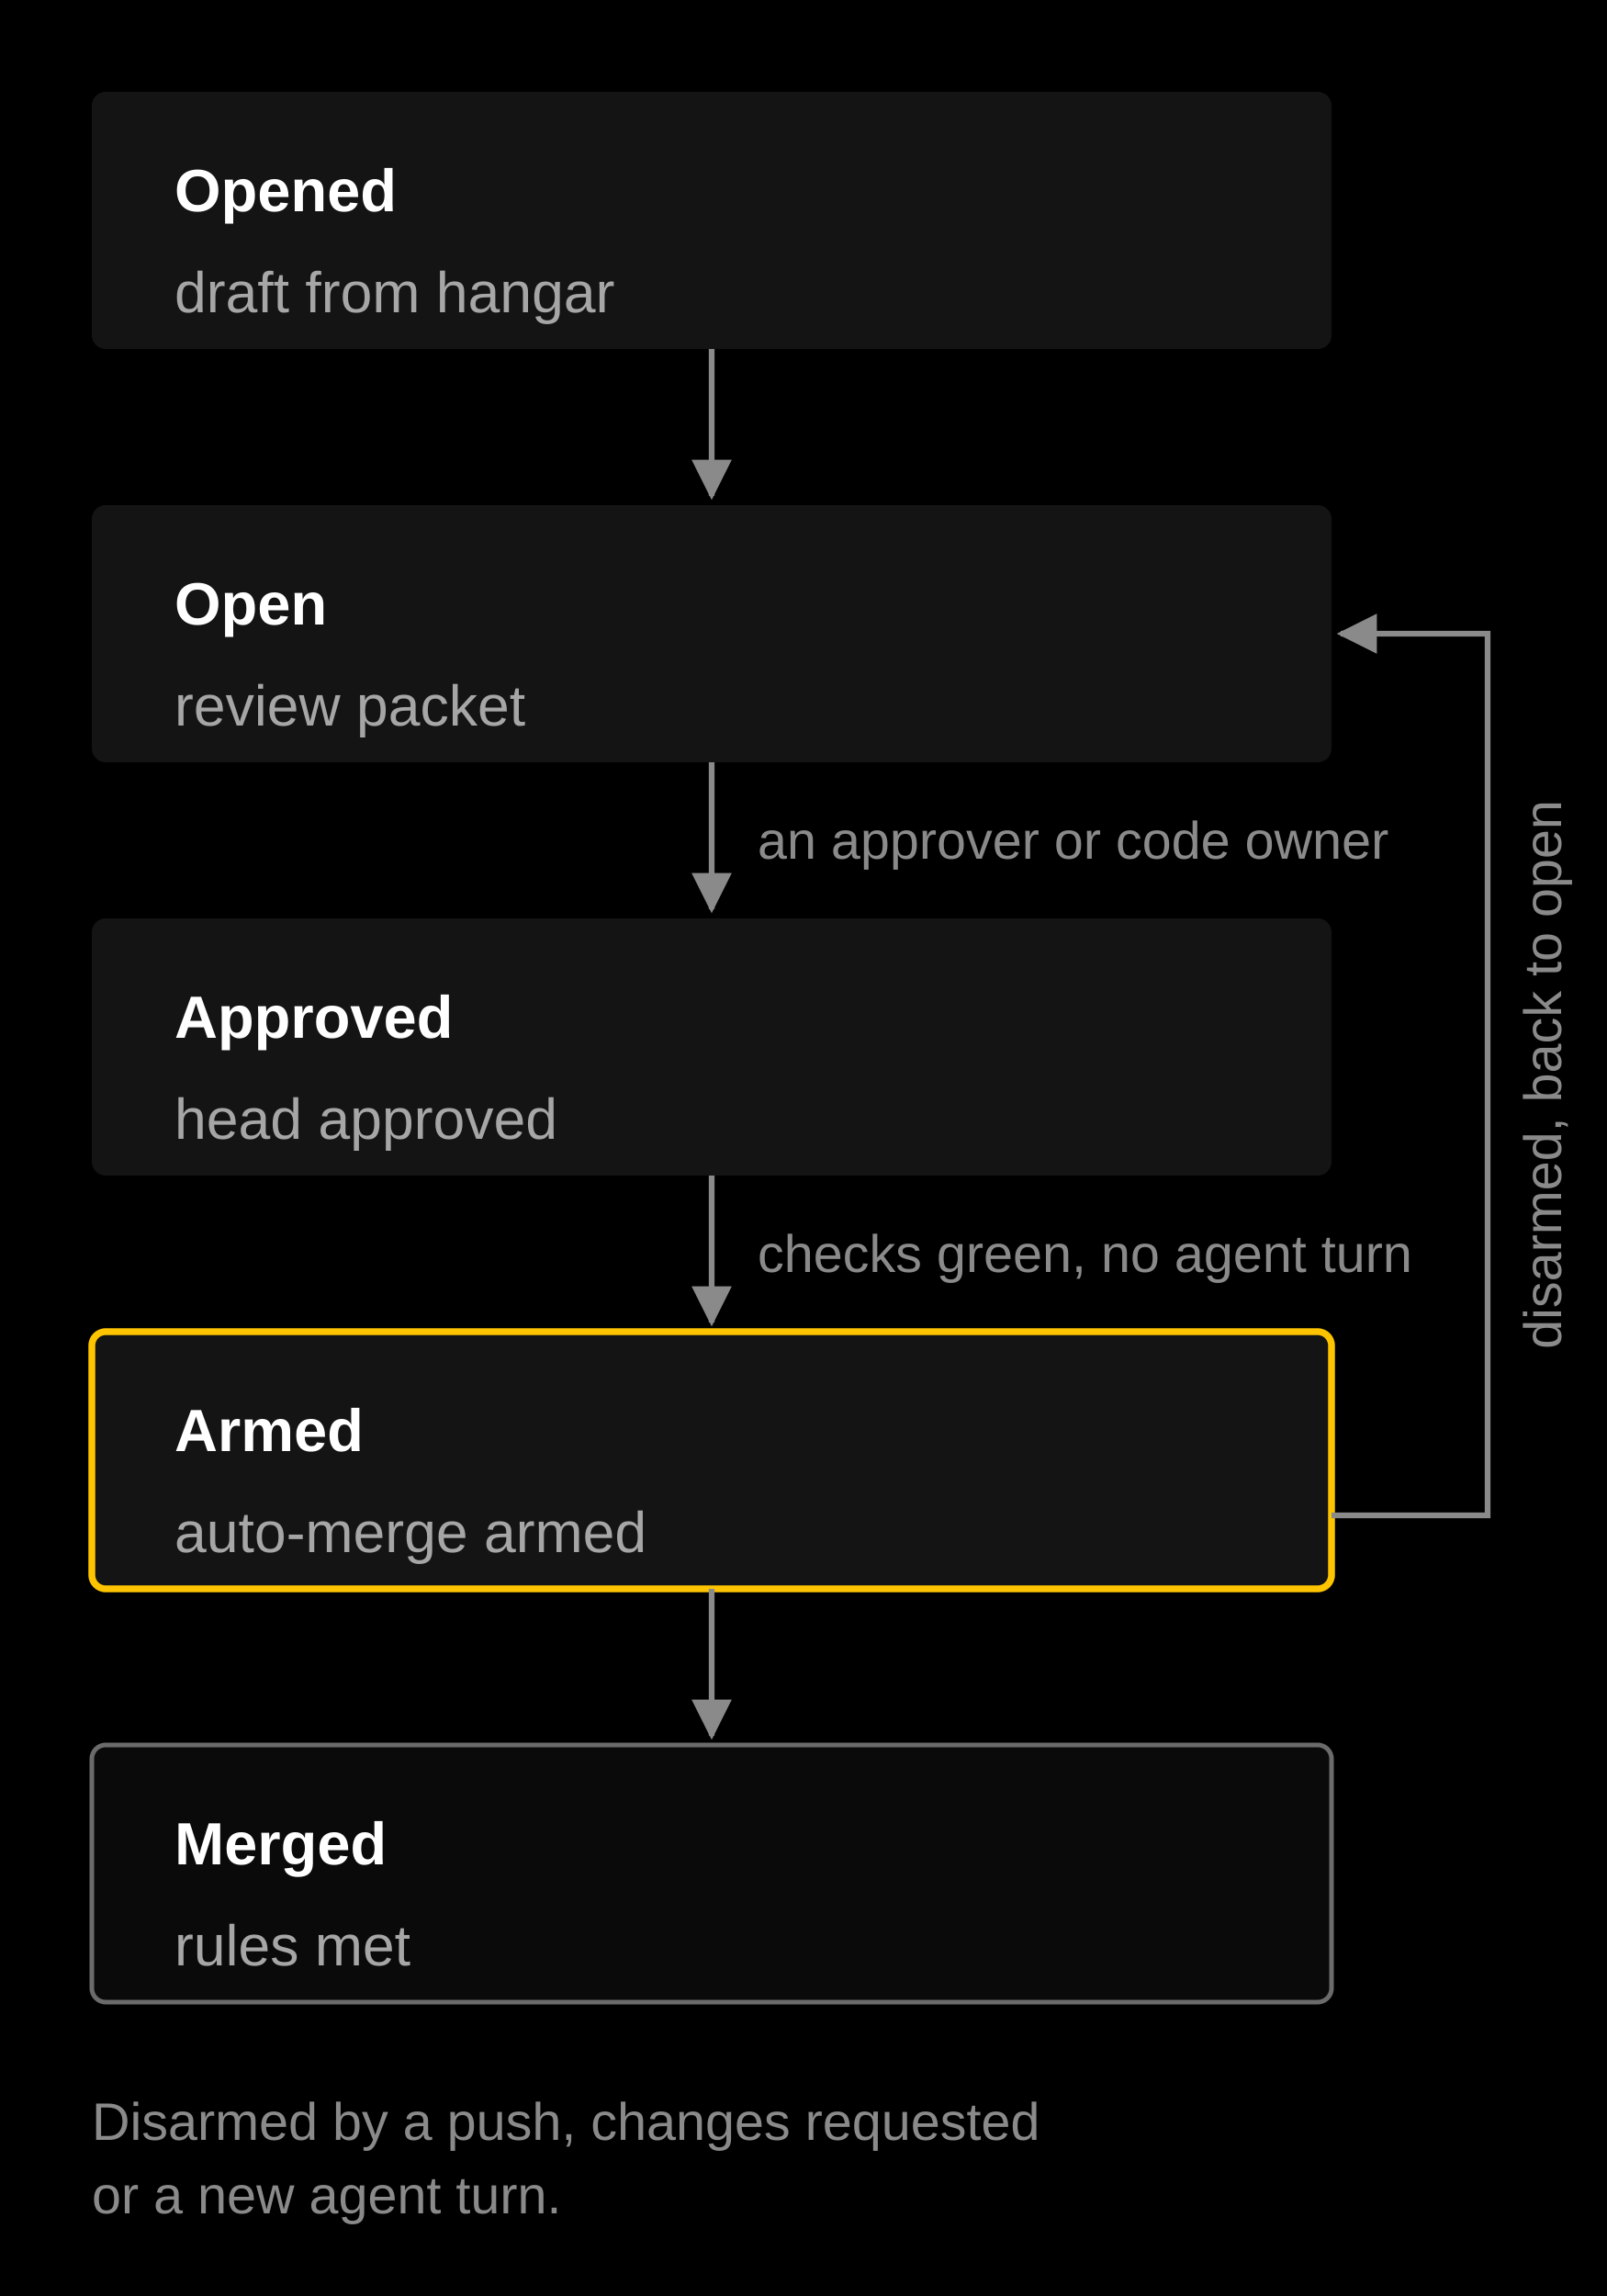
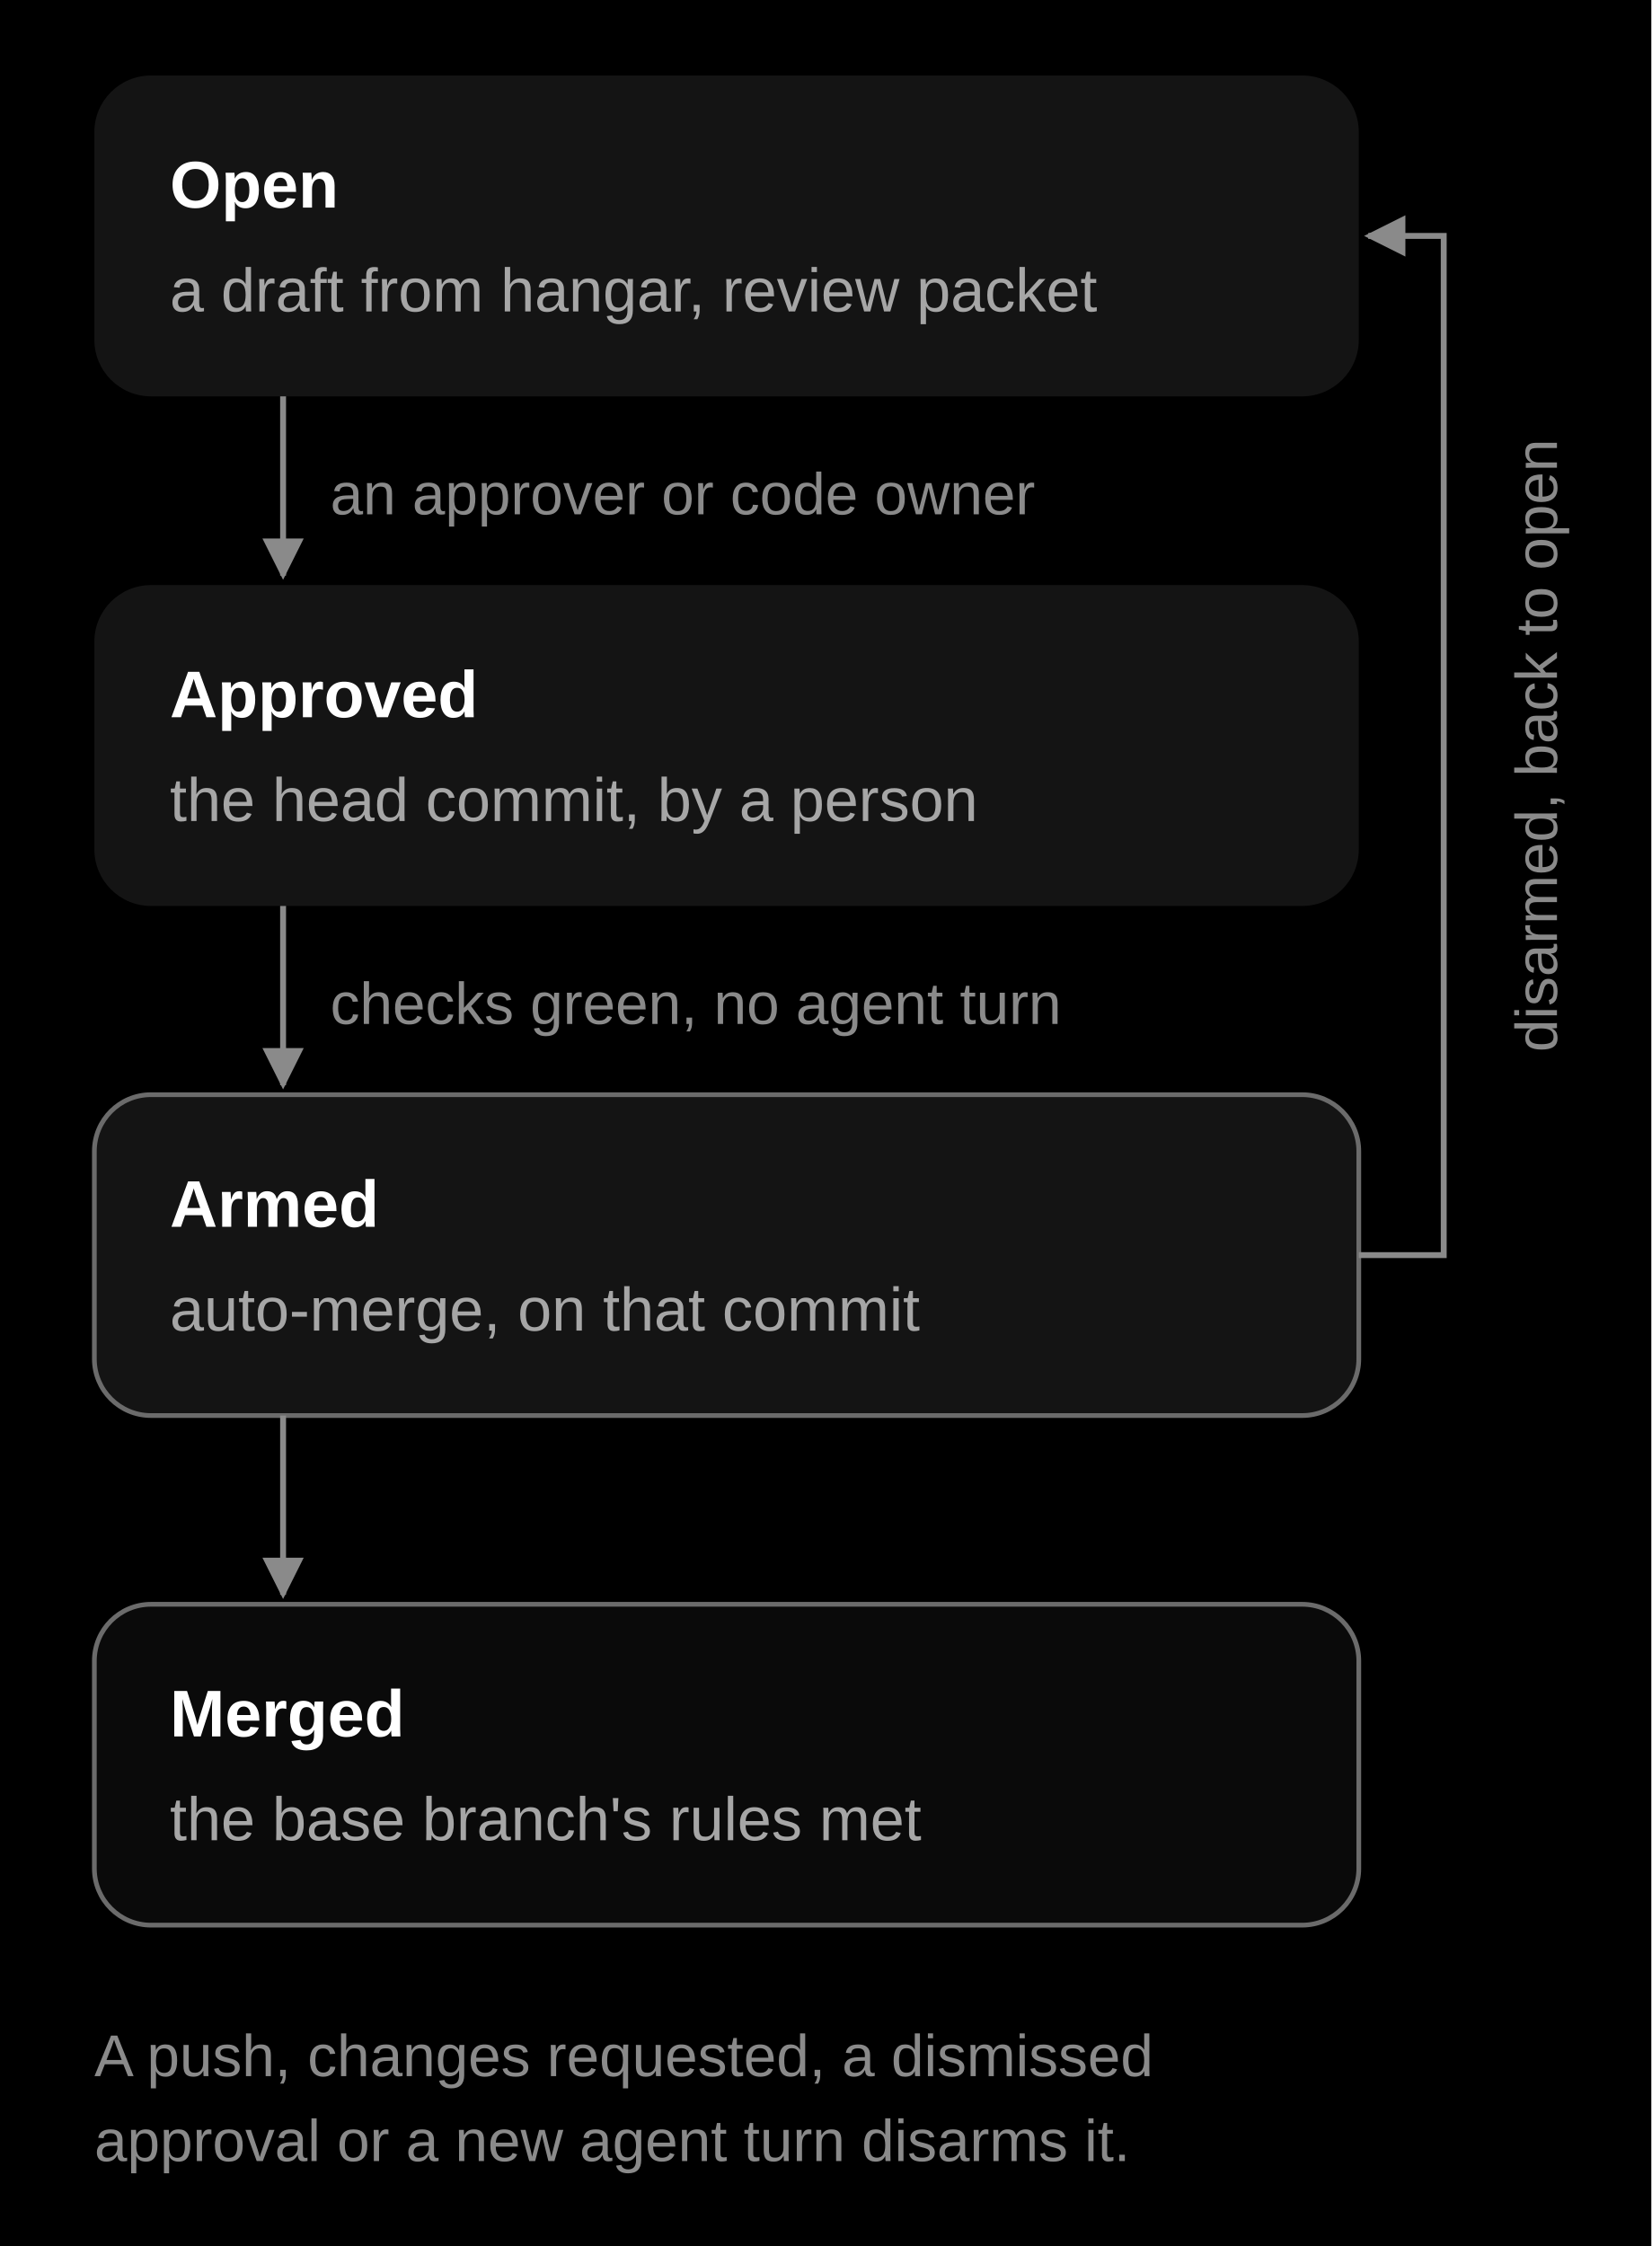
- <svg xmlns="http://www.w3.org/2000/svg" class="af-d" viewBox="0 0 350 500" role="img" aria-label="How a PR lands">
+ <svg xmlns="http://www.w3.org/2000/svg" class="af-d" viewBox="0 0 350 476" role="img" aria-label="How a PR lands">
  <style>
-   .af-d .bg { fill: var(--af-canvas, #000); }
+   .af-d .bg { fill: var(--af-canvas, #000000); }
  .af-d .box { fill: var(--af-raised, #141414); }
-   .af-d .box-hub { fill: var(--af-raised, #141414); stroke: var(--af-brand-line, #FFC400); stroke-width: 1.5; }
+   .af-d .box-hub { fill: var(--af-raised, #141414); stroke: var(--af-line-strong, #6B6B6B); stroke-width: 1; }
  .af-d .box-plan { fill: none; stroke: var(--af-line-strong, #6B6B6B); stroke-width: 1; stroke-dasharray: 4 4; }
  .af-d .box-ext { fill: var(--af-surface, #0A0A0A); stroke: var(--af-line-strong, #6B6B6B); stroke-width: 1; }
  .af-d .person { fill: var(--af-surface, #0A0A0A); stroke: var(--af-fg-subtle, #8A8A8A); stroke-width: 1; }
-   .af-d .bound { fill: none; stroke: var(--af-rule, #3A3A3A); stroke-width: 1; stroke-dasharray: 2 5; }
-   .af-d .name { font: 700 15px "Archivo", "Helvetica Neue", Arial, sans-serif; font-stretch: 125%; fill: var(--af-fg, #fff); }
-   .af-d .name-s { font: 700 13px "Archivo", "Helvetica Neue", Arial, sans-serif; font-stretch: 125%; fill: var(--af-fg, #fff); }
-   .af-d .title { font: 700 20px "Archivo", "Helvetica Neue", Arial, sans-serif; font-stretch: 125%; fill: var(--af-fg, #fff); }
-   .af-d .body { font: 400 12.5px "Red Hat Text", "Helvetica Neue", Arial, sans-serif; fill: var(--af-fg-muted, #A6A6A6); }
-   .af-d .lbl { font: 500 10.5px "DM Mono", ui-monospace, Menlo, monospace; letter-spacing: .08em; fill: var(--af-fg-subtle, #8A8A8A); }
+   .af-d .name { font: 700 16px "Archivo", "Helvetica Neue", Arial, sans-serif; font-stretch: 125%; fill: var(--af-fg, #FFFFFF); }
+   .af-d .name-s { font: 700 14px "Archivo", "Helvetica Neue", Arial, sans-serif; font-stretch: 125%; fill: var(--af-fg, #FFFFFF); }
+   .af-d .title { font: 700 20px "Archivo", "Helvetica Neue", Arial, sans-serif; font-stretch: 125%; fill: var(--af-fg, #FFFFFF); }
+   .af-d .body { font: 400 13px "Red Hat Text", "Helvetica Neue", Arial, sans-serif; fill: var(--af-fg-muted, #A6A6A6); }
+   .af-d .lbl { font: 500 12.5px "Red Hat Text", "Helvetica Neue", Arial, sans-serif; fill: var(--af-fg-subtle, #8A8A8A); }
  .af-d .edge { fill: none; stroke: var(--af-fg-subtle, #8A8A8A); stroke-width: 1.25; }
  .af-d .edge-plan { fill: none; stroke: var(--af-fg-subtle, #8A8A8A); stroke-width: 1.25; stroke-dasharray: 5 4; }
-   .af-d .elabel { font: 400 11.5px "Red Hat Text", "Helvetica Neue", Arial, sans-serif; fill: var(--af-fg-subtle, #8A8A8A); }
+   .af-d .elabel { font: 400 12.5px "Red Hat Text", "Helvetica Neue", Arial, sans-serif; fill: var(--af-fg-subtle, #8A8A8A); }
  .af-d .arrowhead { fill: var(--af-fg-subtle, #8A8A8A); }
  .af-d .dot { fill: var(--af-dot-field, #262626); }
-   .af-d .lbl-s { font: 500 11.5px "DM Mono", ui-monospace, Menlo, monospace; letter-spacing: .08em; fill: var(--af-fg-subtle, #8A8A8A); }
</style>
  <defs>
    <marker id="landing-stacked-arrow" viewBox="0 0 10 10" refX="9" refY="5" markerWidth="7" markerHeight="7" orient="auto-start-reverse">
      <path class="arrowhead" d="M0 0L10 5L0 10z" />
    </marker>
  </defs>
-   <rect class="bg" width="350" height="500" />
-   <rect class="box" x="20" y="20" width="270" height="56" rx="3" />
-   <text class="name-s" x="38" y="46">Opened</text>
-   <text class="body" x="38" y="68">draft from hangar</text>
-   <path class="edge" d="M155 76V108" marker-end="url(#landing-stacked-arrow)" />
-   <rect class="box" x="20" y="110" width="270" height="56" rx="3" />
-   <text class="name-s" x="38" y="136">Open</text>
-   <text class="body" x="38" y="158">review packet</text>
-   <path class="edge" d="M155 166V198" marker-end="url(#landing-stacked-arrow)" />
-   <text class="elabel" x="165" y="187" text-anchor="start">an approver or code owner</text>
-   <rect class="box" x="20" y="200" width="270" height="56" rx="3" />
-   <text class="name-s" x="38" y="226">Approved</text>
-   <text class="body" x="38" y="248">head approved</text>
-   <path class="edge" d="M155 256V288" marker-end="url(#landing-stacked-arrow)" />
-   <text class="elabel" x="165" y="277" text-anchor="start">checks green, no agent turn</text>
-   <rect class="box-hub" x="20" y="290" width="270" height="56" rx="3" />
-   <text class="name-s" x="38" y="316">Armed</text>
-   <text class="body" x="38" y="338">auto-merge armed</text>
-   <path class="edge" d="M155 346V378" marker-end="url(#landing-stacked-arrow)" />
-   <rect class="box-ext" x="20" y="380" width="270" height="56" rx="3" />
-   <text class="name-s" x="38" y="406">Merged</text>
-   <text class="body" x="38" y="428">rules met</text>
-   <path class="edge" d="M290 330H324V138H292" marker-end="url(#landing-stacked-arrow)" />
-   <text class="elabel" x="340" y="234" text-anchor="middle" transform="rotate(-90 340 234)">disarmed, back to open</text>
-   <text class="elabel" x="20" y="466" text-anchor="start">Disarmed by a push, changes requested</text>
-   <text class="elabel" x="20" y="482" text-anchor="start">or a new agent turn.</text>
+   <rect class="bg" width="350" height="476" />
+   <rect class="box" x="20" y="16" width="268" height="68" rx="12" />
+   <text class="name-s" x="36" y="44">Open</text>
+   <text class="body" x="36" y="66">a draft from hangar, review packet</text>
+   <path class="edge" d="M60 84V122" marker-end="url(#landing-stacked-arrow)" />
+   <text class="elabel" x="70" y="109" text-anchor="start">an approver or code owner</text>
+   <rect class="box" x="20" y="124" width="268" height="68" rx="12" />
+   <text class="name-s" x="36" y="152">Approved</text>
+   <text class="body" x="36" y="174">the head commit, by a person</text>
+   <path class="edge" d="M60 192V230" marker-end="url(#landing-stacked-arrow)" />
+   <text class="elabel" x="70" y="217" text-anchor="start">checks green, no agent turn</text>
+   <rect class="box-hub" x="20" y="232" width="268" height="68" rx="12" />
+   <text class="name-s" x="36" y="260">Armed</text>
+   <text class="body" x="36" y="282">auto-merge, on that commit</text>
+   <path class="edge" d="M60 300V338" marker-end="url(#landing-stacked-arrow)" />
+   <rect class="box-ext" x="20" y="340" width="268" height="68" rx="12" />
+   <text class="name-s" x="36" y="368">Merged</text>
+   <text class="body" x="36" y="390">the base branch's rules met</text>
+   <path class="edge" d="M288 266H306V50H290" marker-end="url(#landing-stacked-arrow)" />
+   <text class="elabel" x="330" y="158" text-anchor="middle" transform="rotate(-90 330 158)">disarmed, back to open</text>
+   <text class="elabel" x="20" y="440" text-anchor="start">A push, changes requested, a dismissed</text>
+   <text class="elabel" x="20" y="458" text-anchor="start">approval or a new agent turn disarms it.</text>
</svg>
